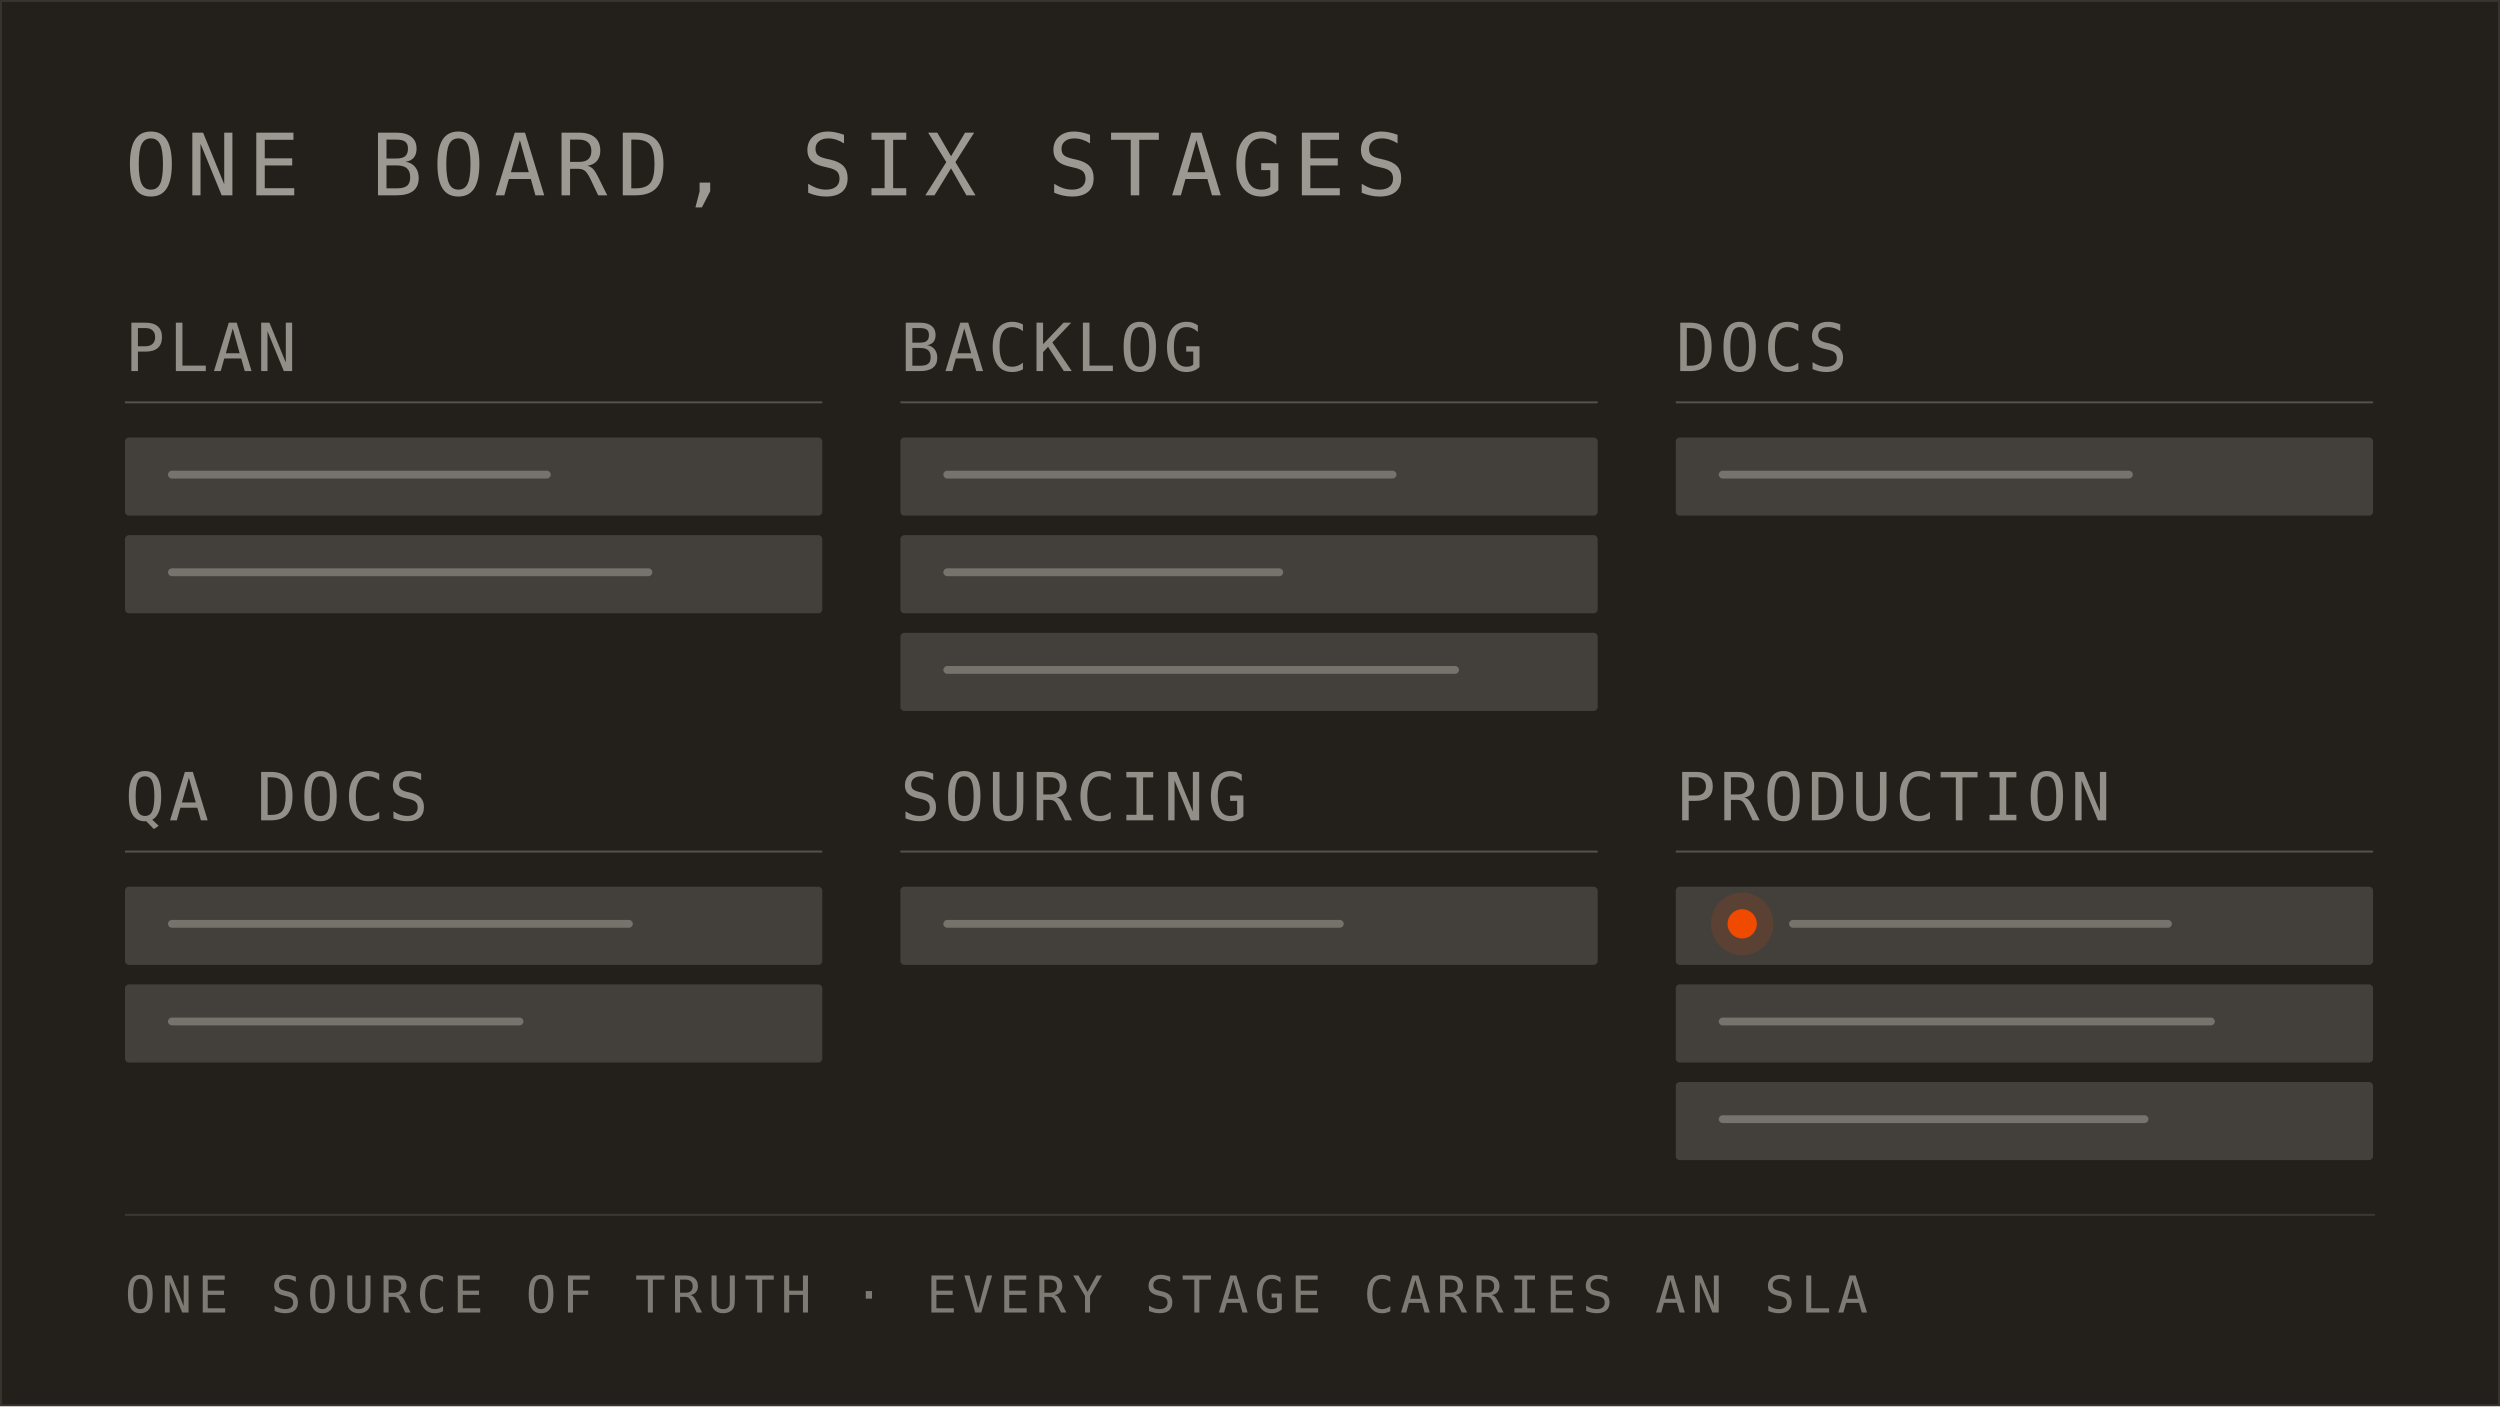
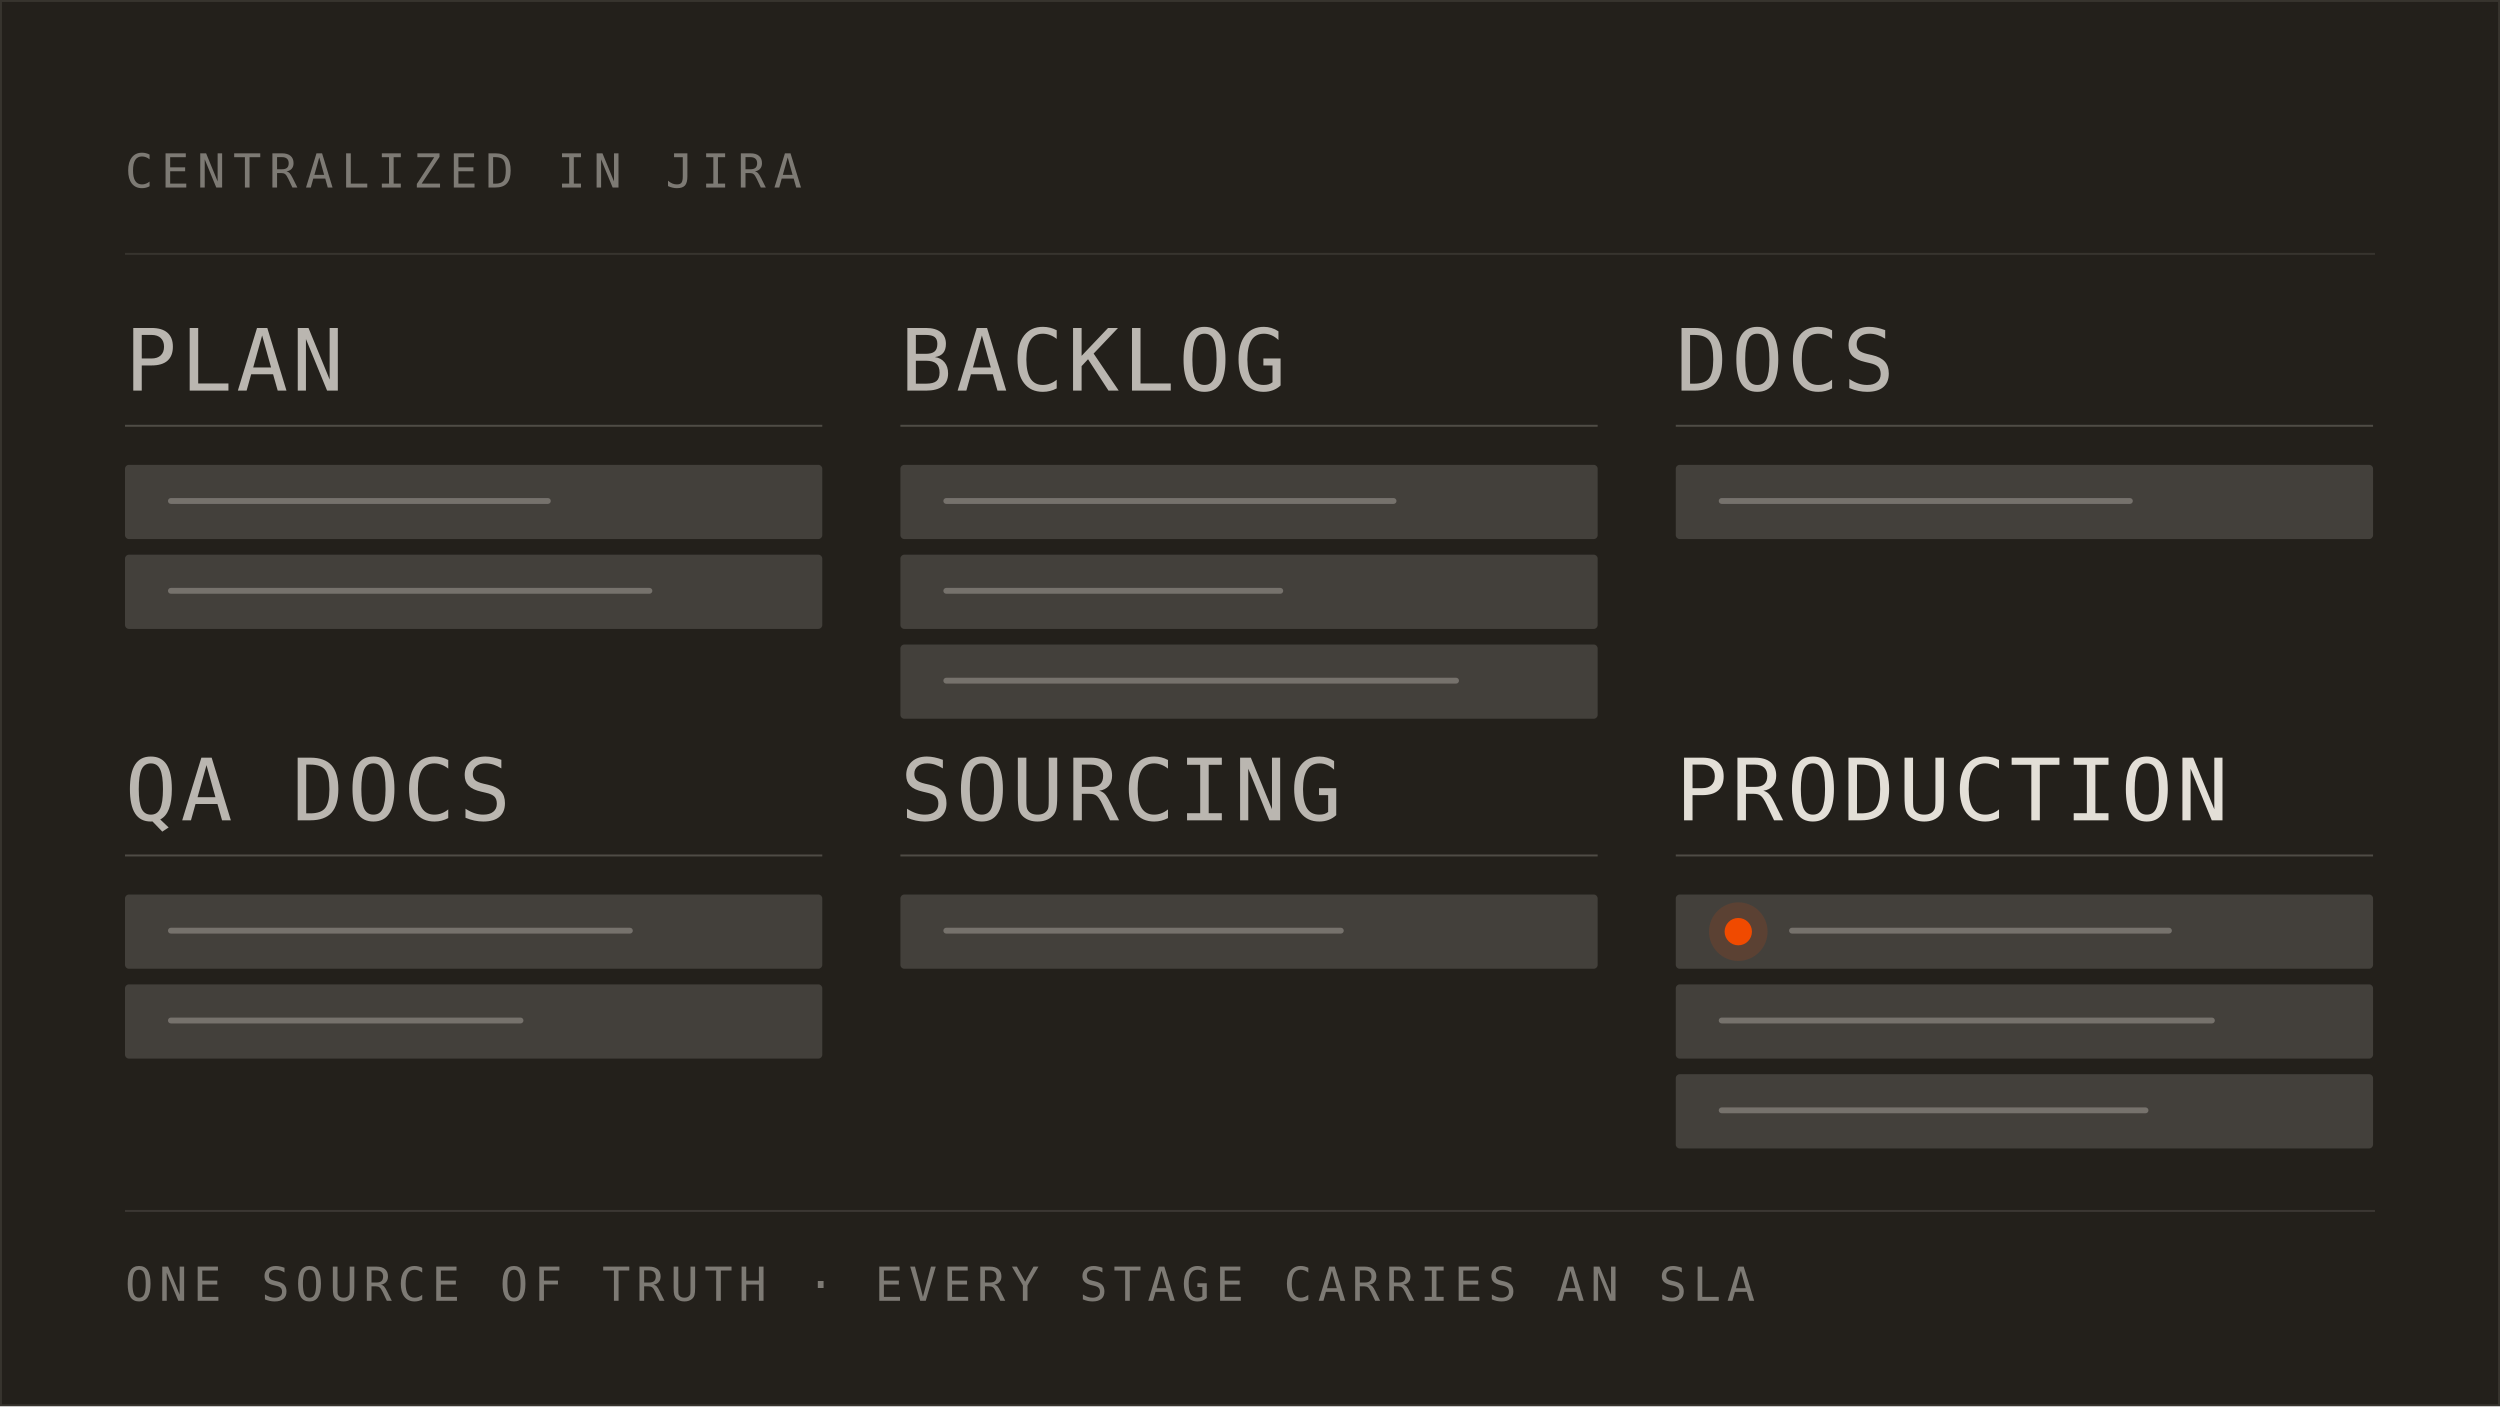
<svg xmlns="http://www.w3.org/2000/svg" width="1280" height="720" viewBox="0 0 1280 720">
  <rect width="1280" height="720" fill="#23201b" />
  <rect x="0.5" y="0.5" width="1279" height="719" fill="none" stroke="#ece8e1" stroke-opacity="0.10" />
-   <text x="64" y="100" font-family="'IBM Plex Mono', ui-monospace, 'DejaVu Sans Mono', monospace" font-size="44" letter-spacing="5" fill="#ece8e1" fill-opacity="0.6">ONE BOARD, SIX STAGES</text>
-   <g font-family="'IBM Plex Mono', ui-monospace, 'DejaVu Sans Mono', monospace" font-size="34" letter-spacing="2" fill="#ece8e1" fill-opacity="0.55">
-     <text x="64" y="190">PLAN</text>
-     <text x="461" y="190">BACKLOG</text>
-     <text x="858" y="190">DOCS</text>
+   <text x="64" y="96" font-family="'IBM Plex Mono', ui-monospace, 'DejaVu Sans Mono', monospace" font-size="24" letter-spacing="4" fill="#ece8e1" fill-opacity="0.45">CENTRALIZED IN JIRA</text>
+   <line x1="64" y1="130" x2="1216" y2="130" stroke="#ece8e1" stroke-opacity="0.10" stroke-width="1" />
+   <g font-family="'IBM Plex Mono', ui-monospace, 'DejaVu Sans Mono', monospace" font-size="44" letter-spacing="2" fill="#ece8e1" fill-opacity="0.75">
+     <text x="64" y="200">PLAN</text>
+     <text x="461" y="200">BACKLOG</text>
+     <text x="858" y="200">DOCS</text>
  </g>
-   <g stroke="#ece8e1" stroke-opacity="0.25" stroke-width="1">
-     <line x1="64" y1="206" x2="421" y2="206" />
-     <line x1="461" y1="206" x2="818" y2="206" />
-     <line x1="858" y1="206" x2="1215" y2="206" />
+   <g stroke="#ece8e1" stroke-opacity="0.22" stroke-width="1">
+     <line x1="64" y1="218" x2="421" y2="218" />
+     <line x1="461" y1="218" x2="818" y2="218" />
+     <line x1="858" y1="218" x2="1215" y2="218" />
  </g>
  <g fill="#ece8e1" fill-opacity="0.16">
-     <rect x="64" y="224" width="357" height="40" rx="2" />
-     <rect x="64" y="274" width="357" height="40" rx="2" />
-     <rect x="461" y="224" width="357" height="40" rx="2" />
-     <rect x="461" y="274" width="357" height="40" rx="2" />
-     <rect x="461" y="324" width="357" height="40" rx="2" />
-     <rect x="858" y="224" width="357" height="40" rx="2" />
+     <rect x="64" y="238" width="357" height="38" rx="2" />
+     <rect x="64" y="284" width="357" height="38" rx="2" />
+     <rect x="461" y="238" width="357" height="38" rx="2" />
+     <rect x="461" y="284" width="357" height="38" rx="2" />
+     <rect x="461" y="330" width="357" height="38" rx="2" />
+     <rect x="858" y="238" width="357" height="38" rx="2" />
  </g>
  <g fill="#ece8e1" fill-opacity="0.3">
-     <rect x="86" y="241" width="196" height="4" rx="2" />
-     <rect x="86" y="291" width="248" height="4" rx="2" />
-     <rect x="483" y="241" width="232" height="4" rx="2" />
-     <rect x="483" y="291" width="174" height="4" rx="2" />
-     <rect x="483" y="341" width="264" height="4" rx="2" />
-     <rect x="880" y="241" width="212" height="4" rx="2" />
+     <rect x="86" y="255" width="196" height="3" rx="1.5" />
+     <rect x="86" y="301" width="248" height="3" rx="1.5" />
+     <rect x="483" y="255" width="232" height="3" rx="1.5" />
+     <rect x="483" y="301" width="174" height="3" rx="1.5" />
+     <rect x="483" y="347" width="264" height="3" rx="1.5" />
+     <rect x="880" y="255" width="212" height="3" rx="1.5" />
  </g>
-   <g font-family="'IBM Plex Mono', ui-monospace, 'DejaVu Sans Mono', monospace" font-size="34" letter-spacing="2" fill="#ece8e1" fill-opacity="0.55">
-     <text x="64" y="420">QA DOCS</text>
-     <text x="461" y="420">SOURCING</text>
-     <text x="858" y="420">PRODUCTION</text>
+   <g font-family="'IBM Plex Mono', ui-monospace, 'DejaVu Sans Mono', monospace" font-size="44" letter-spacing="2" fill="#ece8e1">
+     <text x="64" y="420" fill-opacity="0.75">QA DOCS</text>
+     <text x="461" y="420" fill-opacity="0.75">SOURCING</text>
+     <text x="858" y="420" fill-opacity="0.95">PRODUCTION</text>
  </g>
-   <g stroke="#ece8e1" stroke-opacity="0.25" stroke-width="1">
-     <line x1="64" y1="436" x2="421" y2="436" />
-     <line x1="461" y1="436" x2="818" y2="436" />
-     <line x1="858" y1="436" x2="1215" y2="436" />
+   <g stroke="#ece8e1" stroke-opacity="0.22" stroke-width="1">
+     <line x1="64" y1="438" x2="421" y2="438" />
+     <line x1="461" y1="438" x2="818" y2="438" />
+     <line x1="858" y1="438" x2="1215" y2="438" />
  </g>
  <g fill="#ece8e1" fill-opacity="0.16">
-     <rect x="64" y="454" width="357" height="40" rx="2" />
-     <rect x="64" y="504" width="357" height="40" rx="2" />
-     <rect x="461" y="454" width="357" height="40" rx="2" />
-     <rect x="858" y="454" width="357" height="40" rx="2" />
-     <rect x="858" y="504" width="357" height="40" rx="2" />
-     <rect x="858" y="554" width="357" height="40" rx="2" />
+     <rect x="64" y="458" width="357" height="38" rx="2" />
+     <rect x="64" y="504" width="357" height="38" rx="2" />
+     <rect x="461" y="458" width="357" height="38" rx="2" />
+     <rect x="858" y="458" width="357" height="38" rx="2" />
+     <rect x="858" y="504" width="357" height="38" rx="2" />
+     <rect x="858" y="550" width="357" height="38" rx="2" />
  </g>
  <g fill="#ece8e1" fill-opacity="0.3">
-     <rect x="86" y="471" width="238" height="4" rx="2" />
-     <rect x="86" y="521" width="182" height="4" rx="2" />
-     <rect x="483" y="471" width="205" height="4" rx="2" />
-     <rect x="916" y="471" width="196" height="4" rx="2" />
-     <rect x="880" y="521" width="254" height="4" rx="2" />
-     <rect x="880" y="571" width="220" height="4" rx="2" />
+     <rect x="86" y="475" width="238" height="3" rx="1.5" />
+     <rect x="86" y="521" width="182" height="3" rx="1.5" />
+     <rect x="483" y="475" width="205" height="3" rx="1.5" />
+     <rect x="916" y="475" width="196" height="3" rx="1.5" />
+     <rect x="880" y="521" width="254" height="3" rx="1.5" />
+     <rect x="880" y="567" width="220" height="3" rx="1.5" />
  </g>
-   <circle cx="892" cy="473" r="16" fill="#f04a00" fill-opacity="0.14" />
-   <circle cx="892" cy="473" r="7.5" fill="#f04a00" />
-   <line x1="64" y1="622" x2="1216" y2="622" stroke="#ece8e1" stroke-opacity="0.12" stroke-width="1" />
-   <text x="64" y="672" font-family="'IBM Plex Mono', ui-monospace, 'DejaVu Sans Mono', monospace" font-size="26" letter-spacing="3" fill="#ece8e1" fill-opacity="0.45">ONE SOURCE OF TRUTH · EVERY STAGE CARRIES AN SLA</text>
+   <circle cx="890" cy="477" r="15" fill="#f04a00" fill-opacity="0.14" />
+   <circle cx="890" cy="477" r="7" fill="#f04a00" />
+   <line x1="64" y1="620" x2="1216" y2="620" stroke="#ece8e1" stroke-opacity="0.12" stroke-width="1" />
+   <text x="64" y="666" font-family="'IBM Plex Mono', ui-monospace, 'DejaVu Sans Mono', monospace" font-size="24" letter-spacing="3" fill="#ece8e1" fill-opacity="0.45">ONE SOURCE OF TRUTH · EVERY STAGE CARRIES AN SLA</text>
</svg>
